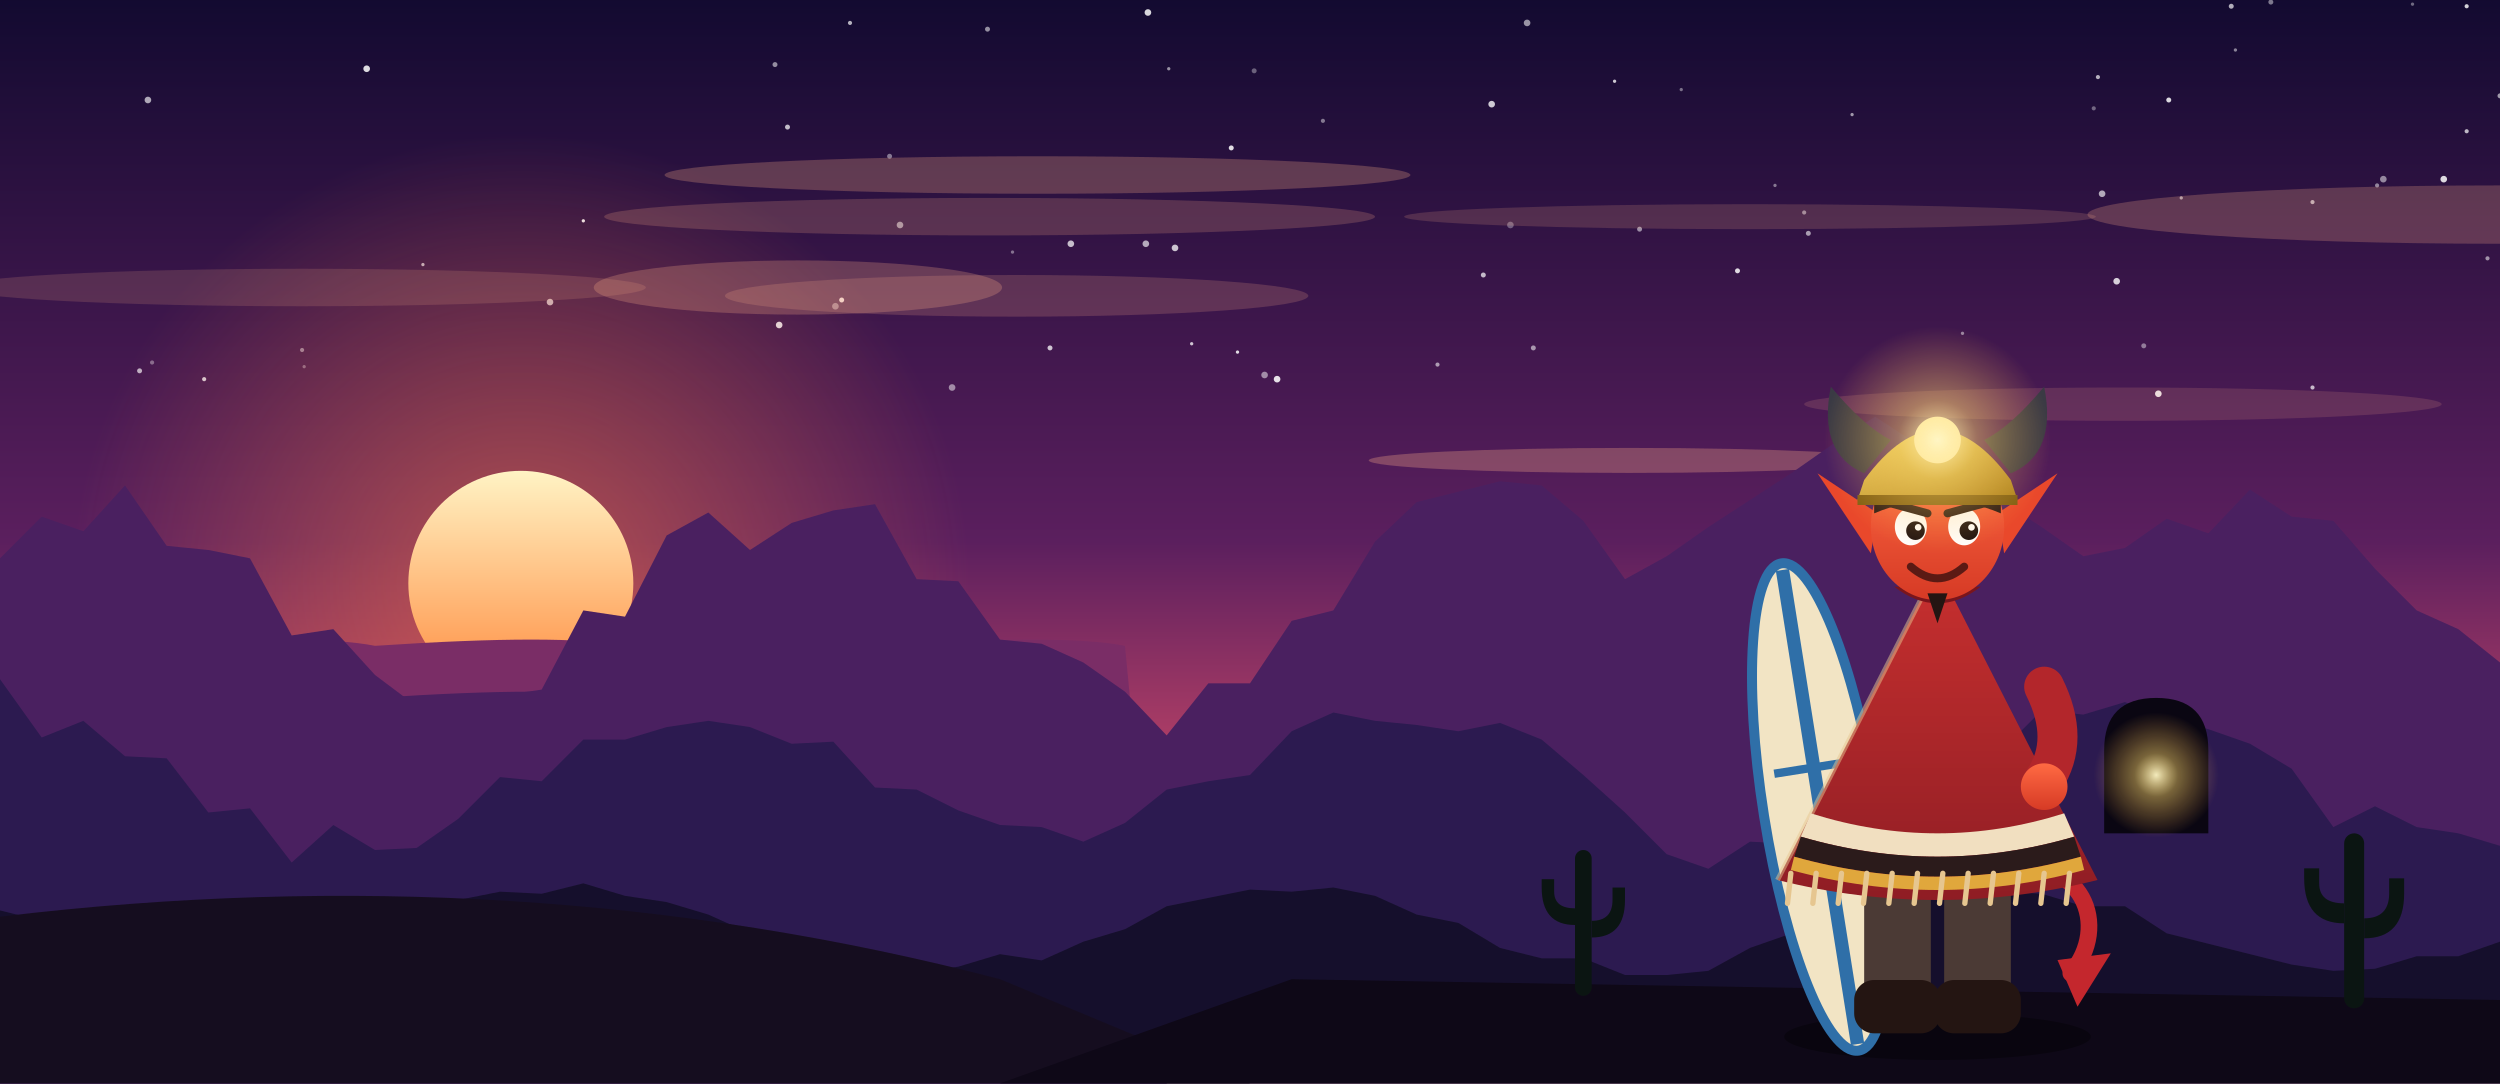
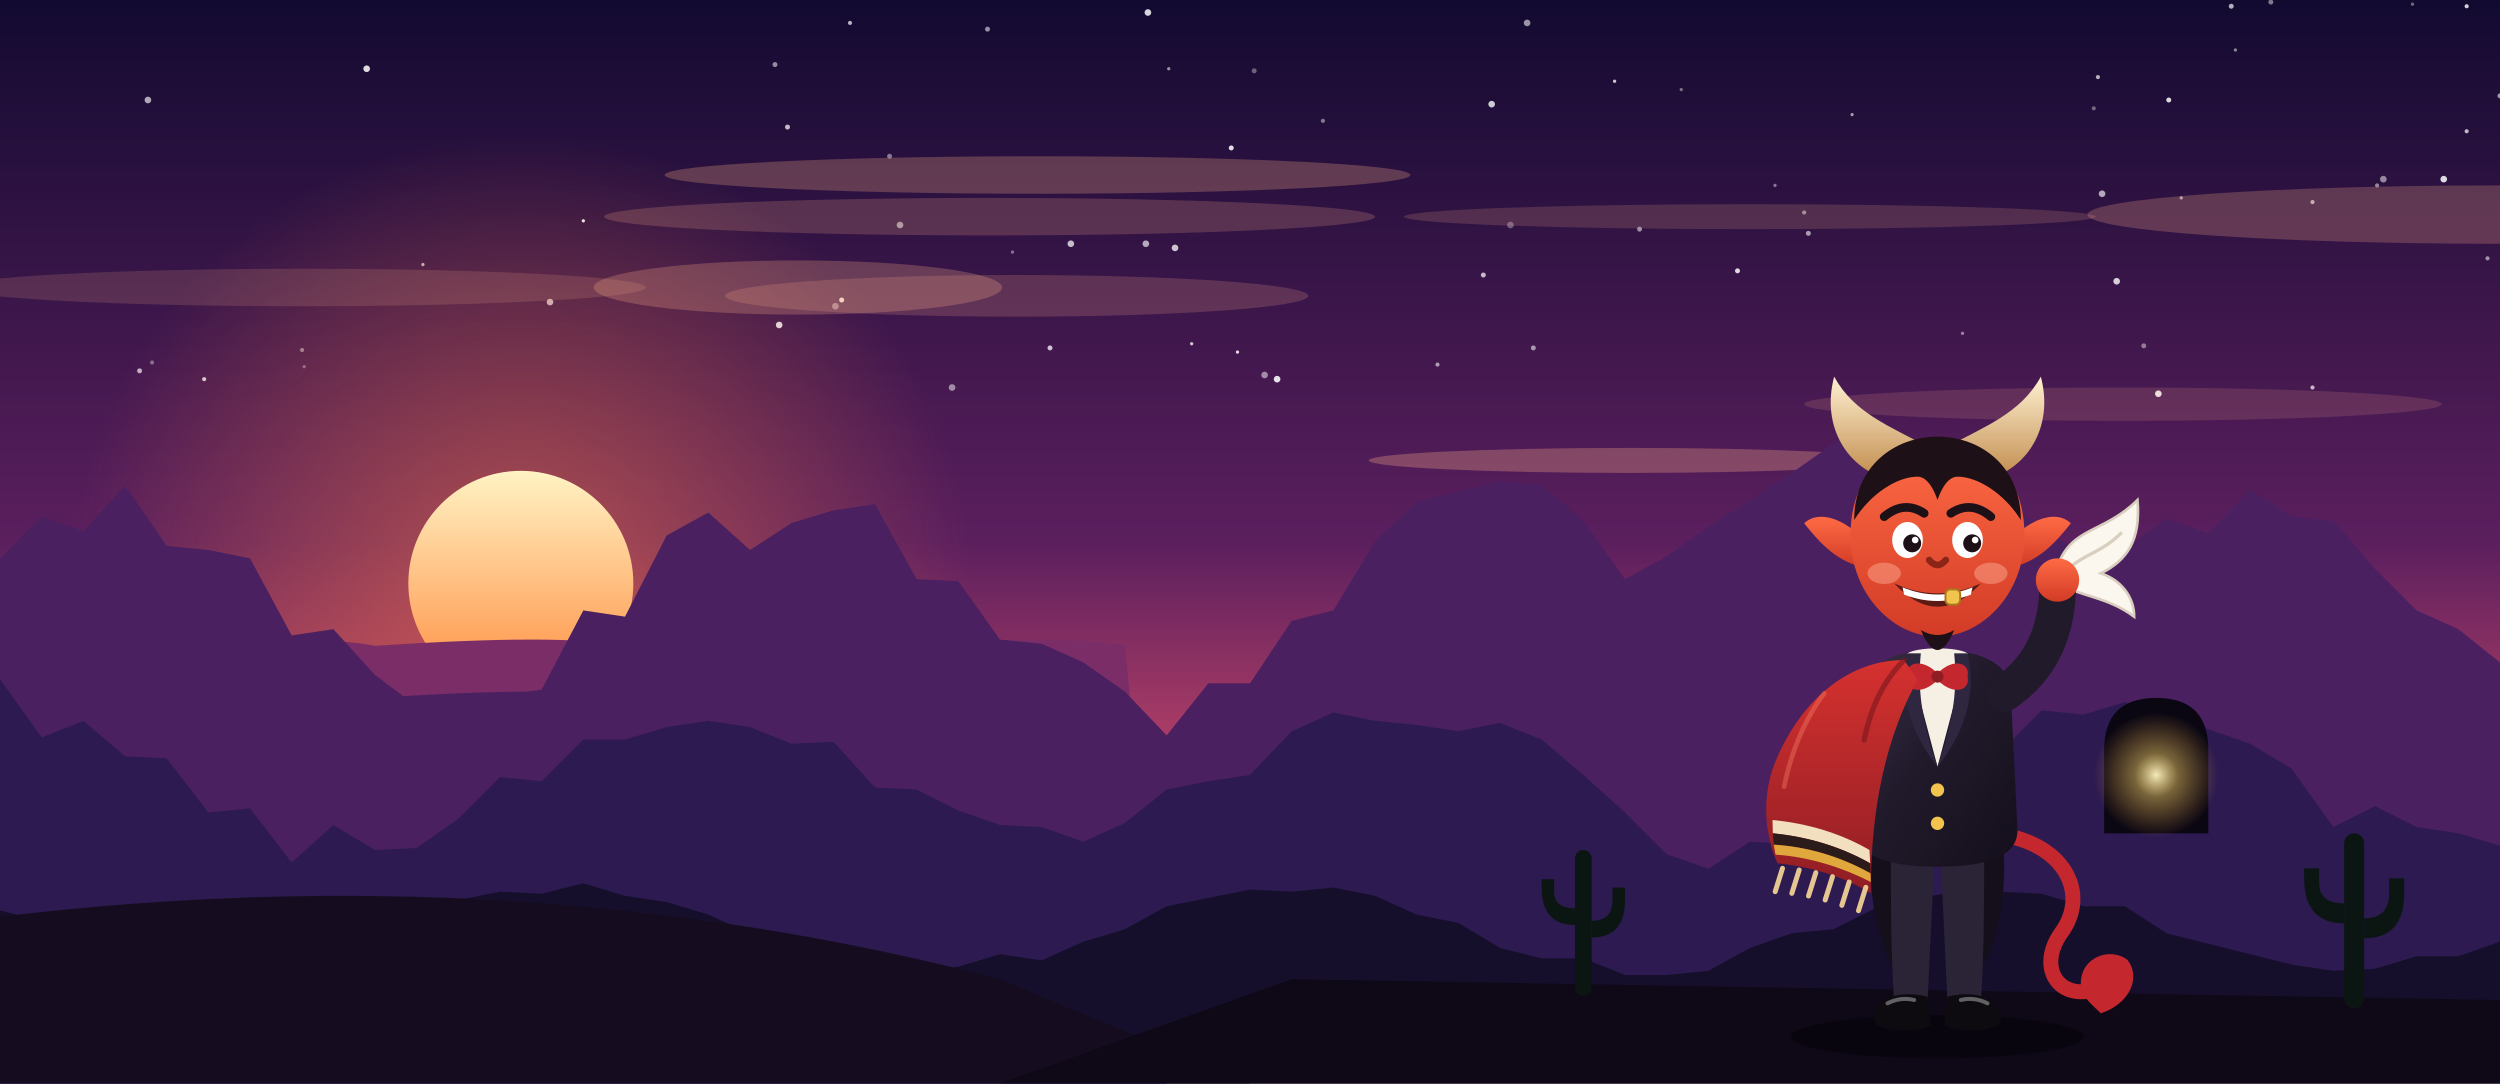
<svg xmlns="http://www.w3.org/2000/svg" viewBox="0 0 1200 520" preserveAspectRatio="xMidYMid slice">
  <defs>
    <linearGradient id="skin" x1="0" y1="0" x2="0" y2="1">
      <stop offset="0" stop-color="#ff6a43" />
      <stop offset="1" stop-color="#d63a25" />
    </linearGradient>
    <linearGradient id="helm" x1="0" y1="0" x2="1" y2="1">
      <stop offset="0" stop-color="#f1d263" />
      <stop offset="1" stop-color="#a97f1c" />
    </linearGradient>
    <linearGradient id="pon" x1="0" y1="0" x2="0" y2="1">
      <stop offset="0" stop-color="#c8302f" />
      <stop offset="1" stop-color="#8f1d24" />
    </linearGradient>
    <radialGradient id="lamp" cx=".5" cy=".5" r=".5">
      <stop offset="0" stop-color="#fff6c4" stop-opacity=".95" />
      <stop offset=".35" stop-color="#ffd86b" stop-opacity=".45" />
      <stop offset="1" stop-color="#ffb347" stop-opacity="0" />
    </radialGradient>
    <filter id="soft">
      <feGaussianBlur stdDeviation="6" />
    </filter>
    <filter id="blur2">
      <feGaussianBlur stdDeviation="2" />
    </filter>
    <linearGradient id="sky" x1="0" y1="0" x2="0" y2="1">
      <stop offset="0" stop-color="#120a30" />
      <stop offset="0.5" stop-color="#5b1f5e" />
      <stop offset="0.8" stop-color="#e0506a" />
      <stop offset="1" stop-color="#ffa24d" />
    </linearGradient>
    <radialGradient id="sunglow">
      <stop offset="0" stop-color="#ff7a45" stop-opacity=".55" />
      <stop offset="1" stop-color="#ff7a45" stop-opacity="0" />
    </radialGradient>
    <linearGradient id="sundisc" x1="0" y1="0" x2="0" y2="1">
      <stop offset="0" stop-color="#fff3c4" />
      <stop offset="1" stop-color="#ff8a3d" />
    </linearGradient>
  </defs>
  <rect width="1200" height="520" fill="url(#sky)" />
  <circle cx="1158" cy="2" r="0.8" fill="#fff" opacity="0.39" />
  <circle cx="1184" cy="3" r="1.0" fill="#fff" opacity="0.81" />
  <circle cx="1200" cy="46" r="1.2" fill="#fff" opacity="0.58" />
  <circle cx="427" cy="75" r="1.2" fill="#fff" opacity="0.44" />
  <circle cx="1029" cy="166" r="1.2" fill="#fff" opacity="0.43" />
  <circle cx="1110" cy="97" r="1.0" fill="#fff" opacity="0.65" />
  <circle cx="1009" cy="93" r="1.6" fill="#fff" opacity="0.64" />
  <circle cx="432" cy="108" r="1.6" fill="#fff" opacity="0.54" />
  <circle cx="1036" cy="189" r="1.6" fill="#fff" opacity="0.88" />
  <circle cx="1007" cy="37" r="1.0" fill="#fff" opacity="0.67" />
  <circle cx="942" cy="160" r="0.8" fill="#fff" opacity="0.47" />
  <circle cx="594" cy="169" r="0.8" fill="#fff" opacity="0.84" />
  <circle cx="474" cy="14" r="1.2" fill="#fff" opacity="0.54" />
  <circle cx="602" cy="34" r="1.2" fill="#fff" opacity="0.35" />
  <circle cx="372" cy="31" r="1.2" fill="#fff" opacity="0.53" />
  <circle cx="572" cy="165" r="0.8" fill="#fff" opacity="0.75" />
  <circle cx="1005" cy="52" r="1.0" fill="#fff" opacity="0.37" />
  <circle cx="591" cy="71" r="1.2" fill="#fff" opacity="0.86" />
  <circle cx="889" cy="55" r="0.8" fill="#fff" opacity="0.57" />
  <circle cx="71" cy="48" r="1.6" fill="#fff" opacity="0.64" />
  <circle cx="1047" cy="95" r="0.8" fill="#fff" opacity="0.58" />
  <circle cx="98" cy="182" r="1.0" fill="#fff" opacity="0.77" />
  <circle cx="712" cy="132" r="1.2" fill="#fff" opacity="0.71" />
  <circle cx="733" cy="11" r="1.6" fill="#fff" opacity="0.56" />
  <circle cx="67" cy="178" r="1.2" fill="#fff" opacity="0.66" />
  <circle cx="374" cy="156" r="1.6" fill="#fff" opacity="0.84" />
  <circle cx="1071" cy="3" r="1.2" fill="#fff" opacity="0.67" />
  <circle cx="1090" cy="1" r="1.2" fill="#fff" opacity="0.45" />
  <circle cx="1184" cy="63" r="1.0" fill="#fff" opacity="0.71" />
  <circle cx="378" cy="61" r="1.2" fill="#fff" opacity="0.72" />
  <circle cx="408" cy="11" r="1.0" fill="#fff" opacity="0.68" />
  <circle cx="607" cy="180" r="1.6" fill="#fff" opacity="0.50" />
  <circle cx="1073" cy="24" r="0.8" fill="#fff" opacity="0.49" />
  <circle cx="550" cy="117" r="1.6" fill="#fff" opacity="0.64" />
  <circle cx="146" cy="176" r="0.8" fill="#fff" opacity="0.36" />
  <circle cx="1016" cy="135" r="1.6" fill="#fff" opacity="0.80" />
  <circle cx="787" cy="110" r="1.2" fill="#fff" opacity="0.52" />
  <circle cx="280" cy="106" r="0.8" fill="#fff" opacity="0.90" />
  <circle cx="868" cy="112" r="1.2" fill="#fff" opacity="0.58" />
  <circle cx="725" cy="108" r="1.6" fill="#fff" opacity="0.32" />
  <circle cx="404" cy="144" r="1.2" fill="#fff" opacity="0.90" />
  <circle cx="73" cy="174" r="1.0" fill="#fff" opacity="0.36" />
  <circle cx="775" cy="39" r="0.8" fill="#fff" opacity="0.78" />
  <circle cx="866" cy="102" r="1.0" fill="#fff" opacity="0.49" />
  <circle cx="736" cy="167" r="1.2" fill="#fff" opacity="0.55" />
  <circle cx="504" cy="167" r="1.2" fill="#fff" opacity="0.75" />
  <circle cx="176" cy="33" r="1.6" fill="#fff" opacity="0.85" />
  <circle cx="561" cy="33" r="0.8" fill="#fff" opacity="0.55" />
  <circle cx="1110" cy="186" r="1.0" fill="#fff" opacity="0.70" />
  <circle cx="1173" cy="86" r="1.6" fill="#fff" opacity="0.84" />
  <circle cx="203" cy="127" r="0.8" fill="#fff" opacity="0.67" />
  <circle cx="551" cy="6" r="1.6" fill="#fff" opacity="0.83" />
  <circle cx="716" cy="50" r="1.6" fill="#fff" opacity="0.78" />
  <circle cx="486" cy="121" r="0.8" fill="#fff" opacity="0.40" />
  <circle cx="1144" cy="86" r="1.6" fill="#fff" opacity="0.50" />
  <circle cx="852" cy="89" r="0.8" fill="#fff" opacity="0.43" />
  <circle cx="264" cy="145" r="1.6" fill="#fff" opacity="0.70" />
  <circle cx="834" cy="130" r="1.2" fill="#fff" opacity="0.84" />
  <circle cx="1041" cy="48" r="1.2" fill="#fff" opacity="0.84" />
  <circle cx="145" cy="168" r="1.0" fill="#fff" opacity="0.46" />
  <circle cx="690" cy="175" r="1.0" fill="#fff" opacity="0.57" />
  <circle cx="613" cy="182" r="1.6" fill="#fff" opacity="0.87" />
  <circle cx="1194" cy="124" r="1.0" fill="#fff" opacity="0.54" />
  <circle cx="514" cy="117" r="1.6" fill="#fff" opacity="0.72" />
  <circle cx="564" cy="119" r="1.6" fill="#fff" opacity="0.75" />
  <circle cx="1141" cy="89" r="1.0" fill="#fff" opacity="0.49" />
  <circle cx="457" cy="186" r="1.6" fill="#fff" opacity="0.50" />
  <circle cx="401" cy="147" r="1.6" fill="#fff" opacity="0.44" />
  <circle cx="807" cy="43" r="0.8" fill="#fff" opacity="0.41" />
  <circle cx="635" cy="58" r="1.0" fill="#fff" opacity="0.44" />
  <circle cx="250" cy="280" r="216" fill="url(#sunglow)" />
  <circle cx="250" cy="280" r="54" fill="url(#sundisc)" />
  <ellipse cx="488" cy="142" rx="140" ry="10" fill="#ffb089" opacity="0.19" />
  <ellipse cx="840" cy="104" rx="166" ry="6" fill="#ffb089" opacity="0.17" />
  <ellipse cx="498" cy="84" rx="179" ry="9" fill="#ffb089" opacity="0.26" />
  <ellipse cx="1199" cy="103" rx="197" ry="14" fill="#ffb089" opacity="0.24" />
  <ellipse cx="145" cy="138" rx="165" ry="9" fill="#ffb089" opacity="0.16" />
  <ellipse cx="475" cy="104" rx="185" ry="9" fill="#ffb089" opacity="0.20" />
  <ellipse cx="782" cy="221" rx="125" ry="6" fill="#ffb089" opacity="0.30" />
  <ellipse cx="1019" cy="194" rx="153" ry="8" fill="#ffb089" opacity="0.15" />
  <ellipse cx="383" cy="138" rx="98" ry="13" fill="#ffb089" opacity="0.25" />
  <path d="M0 310 Q30 304 60 310 Q150 304 180 310 Q270 304 300 310 Q390 304 420 310 Q510 304 540 310 L560 520 L0 520 Z" fill="#7a2d66" />
  <path d="M0 335 Q30 329 60 335 Q150 329 180 335 Q270 329 300 335 Q390 329 420 335 Q510 329 540 335 L560 520 L0 520 Z" fill="#4a2060" />
  <path d="M0 362 Q30 356 60 362 Q150 356 180 362 Q270 356 300 362 Q390 356 420 362 Q510 356 540 362 L560 520 L0 520 Z" fill="#26204f" />
  <path d="M0 520 L0 268 L20 248 L40 255 L60 233 L80 262 L100 264 L120 268 L140 305 L160 302 L180 324 L200 339 L220 338 L240 334 L260 331 L280 293 L300 296 L320 257 L340 246 L360 264 L380 251 L400 245 L420 242 L440 278 L460 279 L480 307 L500 309 L520 318 L540 332 L560 353 L580 328 L600 328 L620 298 L640 293 L660 260 L680 241 L700 236 L720 231 L740 233 L760 250 L780 278 L800 267 L820 253 L840 240 L860 227 L880 213 L900 200 L920 213 L940 227 L960 240 L980 253 L1000 267 L1020 263 L1040 249 L1060 256 L1080 235 L1100 248 L1120 250 L1140 273 L1160 293 L1180 302 L1200 318 L1200 520 Z" fill="#4a2060" />
  <path d="M0 520 L0 326 L20 354 L40 346 L60 363 L80 364 L100 390 L120 388 L140 414 L160 396 L180 408 L200 407 L220 393 L240 373 L260 375 L280 355 L300 355 L320 349 L340 346 L360 349 L380 357 L400 356 L420 378 L440 379 L460 389 L480 396 L500 397 L520 404 L540 395 L560 379 L580 375 L600 372 L620 351 L640 342 L660 346 L680 348 L700 351 L720 347 L740 355 L760 372 L780 390 L800 410 L820 417 L840 404 L860 405 L880 400 L900 396 L920 385 L940 371 L960 361 L980 341 L1000 343 L1020 337 L1040 345 L1060 350 L1080 357 L1100 369 L1120 397 L1140 387 L1160 397 L1180 400 L1200 406 L1200 520 Z" fill="#2c1a50" />
  <path d="M0 520 L0 437 L20 442 L40 453 L60 457 L80 460 L100 466 L120 464 L140 461 L160 454 L180 454 L200 446 L220 432 L240 428 L260 429 L280 424 L300 430 L320 433 L340 439 L360 448 L380 456 L400 459 L420 462 L440 467 L460 464 L480 458 L500 461 L520 452 L540 446 L560 435 L580 431 L600 427 L620 428 L640 426 L660 430 L680 439 L700 443 L720 455 L740 460 L760 460 L780 468 L800 468 L820 466 L840 455 L860 448 L880 446 L900 436 L920 431 L940 428 L960 428 L980 429 L1000 435 L1020 435 L1040 448 L1060 453 L1080 458 L1100 463 L1120 466 L1140 465 L1160 459 L1180 459 L1200 452 L1200 520 Z" fill="#150f2c" />
  <path d="M0 520 L0 440 Q250 410 480 470 L600 520 Z" fill="#150d1f" />
  <path d="M1010 400 V360 Q1010 335 1035 335 Q1060 335 1060 360 V400 Z" fill="#0a0612" />
  <circle cx="1035" cy="372" r="30" fill="url(#lamp)" />
  <path d="M480 520 L620 470 L1200 480 V520 Z" fill="#0e0817" />
  <g transform="translate(760,478) scale(1.0)" fill="#0b1512">
    <rect x="-4" y="-70" width="8" height="70" rx="4" />
    <path d="M-4 -34 Q-20 -34 -20 -52 L-20 -56 L-14 -56 L-14 -50 Q-14 -42 -4 -42 Z" />
    <path d="M4 -28 Q20 -28 20 -46 L20 -52 L14 -52 L14 -46 Q14 -36 4 -36 Z" />
  </g>
  <g transform="translate(1130,484) scale(1.2)" fill="#0b1512">
    <rect x="-4" y="-70" width="8" height="70" rx="4" />
    <path d="M-4 -34 Q-20 -34 -20 -52 L-20 -56 L-14 -56 L-14 -50 Q-14 -42 -4 -42 Z" />
    <path d="M4 -28 Q20 -28 20 -46 L20 -52 L14 -52 L14 -46 Q14 -36 4 -36 Z" />
  </g>
-   <g transform="translate(930,496) scale(1.6,1.6) translate(-60,-200)">
-     <ellipse cx="60" cy="201" rx="46" ry="7" fill="#000" opacity=".35" />
-     <path d="M78 150 C104 146 112 168 100 182" fill="none" stroke="#c4272d" stroke-width="5" stroke-linecap="round" />
-     <path d="M96 178 L112 176 L102 192 Z" fill="#c4272d" />
-     <g transform="rotate(-9 26 140)">
-       <ellipse cx="26" cy="132" rx="17" ry="74" fill="#f2e4c4" />
-       <ellipse cx="26" cy="132" rx="17" ry="74" fill="none" stroke="#2f6fa8" stroke-width="3" />
-       <path d="M26 60 V204" stroke="#2f6fa8" stroke-width="4" />
-       <path d="M14 120 H38 M15 150 H37" stroke="#2f6fa8" stroke-width="2.5" />
-     </g>
-     <rect x="38" y="140" width="20" height="50" rx="5" fill="#4b3a35" />
-     <rect x="62" y="140" width="20" height="50" rx="5" fill="#4b3a35" />
-     <rect x="35" y="184" width="26" height="16" rx="6" fill="#241512" />
-     <rect x="59" y="184" width="26" height="16" rx="6" fill="#241512" />
-     <path d="M60 60 L12 154 Q60 166 108 154 Z" fill="url(#pon)" />
-     <path d="M60 60 L12 154" stroke="#e6c690" stroke-width="1.5" opacity=".5" />
-     <path d="M22 134 Q60 146 98 134 L101 141 Q60 153 19 141 Z" fill="#f1dfc0" />
-     <path d="M19 141 Q60 153 101 141 L103 147 Q60 159 17 147 Z" fill="#2b1b1b" />
-     <path d="M17 147 Q60 159 103 147 L104 151 Q60 163 16 151 Z" fill="#e0a73c" />
-     <path d="M16.0 152 l-1 9" stroke="#e6c690" stroke-width="1.6" stroke-linecap="round" />
-     <path d="M23.6 152 l-1 9" stroke="#e6c690" stroke-width="1.6" stroke-linecap="round" />
-     <path d="M31.2 152 l-1 9" stroke="#e6c690" stroke-width="1.6" stroke-linecap="round" />
-     <path d="M38.8 152 l-1 9" stroke="#e6c690" stroke-width="1.6" stroke-linecap="round" />
-     <path d="M46.4 152 l-1 9" stroke="#e6c690" stroke-width="1.6" stroke-linecap="round" />
-     <path d="M54.0 152 l-1 9" stroke="#e6c690" stroke-width="1.6" stroke-linecap="round" />
-     <path d="M61.6 152 l-1 9" stroke="#e6c690" stroke-width="1.6" stroke-linecap="round" />
-     <path d="M69.2 152 l-1 9" stroke="#e6c690" stroke-width="1.6" stroke-linecap="round" />
-     <path d="M76.8 152 l-1 9" stroke="#e6c690" stroke-width="1.6" stroke-linecap="round" />
-     <path d="M84.4 152 l-1 9" stroke="#e6c690" stroke-width="1.6" stroke-linecap="round" />
-     <path d="M92.0 152 l-1 9" stroke="#e6c690" stroke-width="1.6" stroke-linecap="round" />
-     <path d="M99.6 152 l-1 9" stroke="#e6c690" stroke-width="1.6" stroke-linecap="round" />
-     <path d="M47 66 Q60 76 73 66" fill="#7a151c" />
-     <path d="M92 96 Q100 112 92 124" fill="none" stroke="#b3262b" stroke-width="12" stroke-linecap="round" />
-     <circle cx="92" cy="126" r="7" fill="url(#skin)" />
-     <path d="M42 44 L24 32 L40 56 Z" fill="#e9482b" />
-     <path d="M78 44 L96 32 L80 56 Z" fill="#e9482b" />
-     <ellipse cx="60" cy="48" rx="20" ry="22" fill="url(#skin)" />
-     <path d="M41 40 Q60 22 79 40 L79 44 Q60 36 41 44 Z" fill="#241512" />
-     <ellipse cx="52" cy="48" rx="4.8" ry="5.6" fill="#fff" />
-     <ellipse cx="68" cy="48" rx="4.8" ry="5.6" fill="#fff" />
-     <circle cx="53.4" cy="49.2" r="2.8" fill="#1a0f0f" />
-     <circle cx="69.4" cy="49.2" r="2.8" fill="#1a0f0f" />
-     <circle cx="54.2" cy="48.2" r="1" fill="#fff" />
-     <circle cx="70.2" cy="48.2" r="1" fill="#fff" />
-     <path d="M46 41 L57 44 M74 41 L63 44" stroke="#241512" stroke-width="2.4" stroke-linecap="round" />
-     <path d="M52 60 Q60 67 68 60" fill="none" stroke="#5b1a14" stroke-width="2.4" stroke-linecap="round" />
-     <path d="M57 68 L60 77 L63 68 Z" fill="#241512" />
-     <path d="M38 34 Q60 4 82 34 L84 40 L36 40 Z" fill="url(#helm)" />
-     <path d="M36 40 H84" stroke="#7d5d12" stroke-width="3" />
-     <path d="M38 32 Q24 26 28 6 Q38 18 46 22 Z" fill="#3a3a44" />
-     <path d="M82 32 Q96 26 92 6 Q82 18 74 22 Z" fill="#3a3a44" />
-     <circle cx="60" cy="22" r="7" fill="#fff7c8" />
-     <circle cx="60" cy="22" r="34" fill="url(#lamp)" />
+   <g id="diablo" transform="translate(930,496) scale(1.6,1.6) translate(-60,-200)">
+     <defs>
+       <linearGradient id="dv-skin" x1="0" y1="0" x2="0" y2="1">
+         <stop offset="0" stop-color="#ff6b45" />
+         <stop offset="1" stop-color="#d23b26" />
+       </linearGradient>
+       <linearGradient id="dv-horn" x1="0" y1="0" x2="0" y2="1">
+         <stop offset="0" stop-color="#fff1d2" />
+         <stop offset="1" stop-color="#c08a4a" />
+       </linearGradient>
+       <linearGradient id="dv-poncho" x1="0" y1="0" x2="0" y2="1">
+         <stop offset="0" stop-color="#d5312f" />
+         <stop offset="1" stop-color="#8f1d24" />
+       </linearGradient>
+       <linearGradient id="dv-frac" x1="0" y1="0" x2="1" y2="1">
+         <stop offset="0" stop-color="#3a2f48" />
+         <stop offset=".45" stop-color="#211a2b" />
+         <stop offset="1" stop-color="#140f1b" />
+       </linearGradient>
+       <radialGradient id="dv-glow" cx=".5" cy=".5" r=".5">
+         <stop offset="0" stop-color="#fff6c4" stop-opacity=".9" />
+         <stop offset=".35" stop-color="#ffd86b" stop-opacity=".4" />
+         <stop offset="1" stop-color="#ffb347" stop-opacity="0" />
+       </radialGradient>
+     </defs>
+     <ellipse cx="60" cy="201" rx="44" ry="6.5" fill="#000" opacity=".35" />
+     <path d="M76 140 C98 142 106 158 97 170 C90 180 96 190 107 187" fill="none" stroke="#c4272d" stroke-width="4.5" stroke-linecap="round" />
+     <path d="M103 185 C103 177 112 174 117 178 C121 183 118 191 109 194 C106 191 103 189 103 185 Z" fill="#c4272d" />
+     <path d="M41 136 C38 158 42 175 50 186 C53 170 56 156 60 148 C64 156 67 170 70 186 C78 175 82 158 79 136 Z" fill="#140f1b" />
+     <path d="M46 144 C46 160 46 176 47 191 L57 191 L59 148 Z" fill="#2b2336" />
+     <path d="M61 148 L63 191 L73 191 C74 176 74 160 74 144 Z" fill="#2b2336" />
+     <path d="M41 196 C41 189 49 187 57 189 L58 197 C58 200 41 200 41 196 Z" fill="#0d0a10" />
+     <path d="M79 196 C79 189 71 187 63 189 L62 197 C62 200 79 200 79 196 Z" fill="#0d0a10" />
+     <path d="M45 191 Q49 189 53 190" fill="none" stroke="#fff" stroke-width="1.2" opacity=".35" stroke-linecap="round" />
+     <path d="M67 190 Q71 189 75 191" fill="none" stroke="#fff" stroke-width="1.2" opacity=".35" stroke-linecap="round" />
+     <path d="M38 98 C38 89 47 85 60 85 C73 85 82 89 82 98 L84 139 C84 146 77 150 60 150 C43 150 36 146 36 139 Z" fill="url(#dv-frac)" />
+     <path d="M51 86 L60 120 L69 86 C66 84 54 84 51 86 Z" fill="#f5efe4" />
+     <path d="M51 86 C48 98 52 110 60 120 C55 106 54 96 55 86 Z" fill="#2f2640" />
+     <path d="M69 86 C72 98 68 110 60 120 C65 106 66 96 65 86 Z" fill="#2f2640" />
+     <path d="M60 92 C55 87 50 89 51 93 C50 97 55 99 60 94 C65 99 70 97 69 93 C70 89 65 87 60 92 Z" fill="#c4272d" />
+     <circle cx="60" cy="93" r="1.8" fill="#8f1d24" />
+     <circle cx="60" cy="127" r="2" fill="#f2c44d" />
+     <circle cx="60" cy="137" r="2" fill="#f2c44d" />
+     <path d="M50 88 C34 88 20 99 12 117 C7 128 8 140 12 149 C22 150 32 153 40 158 C40 140 42 116 54 94 Z" fill="url(#dv-poncho)" />
+     <path d="M10.5 136 C21 137 31 140 39.6 145 L39.8 149 C31 144 21 141 10.6 140 Z" fill="#f1dfc0" />
+     <path d="M10.6 140 C21 141 31 144 39.8 149 L39.9 152 C31 147 21 144 10.9 143.4 Z" fill="#2b1b1b" />
+     <path d="M10.9 143.4 C21 144 31 147 39.9 152 L40 154.6 C31 150 21 147 11.4 146.4 Z" fill="#e0a73c" />
+     <path d="M26 98 C20 106 16 116 14 126" fill="none" stroke="#ff8a6a" stroke-width="1.4" opacity=".35" stroke-linecap="round" />
+     <path d="M50 88 C44 94 40 102 38 112" fill="none" stroke="#7a151c" stroke-width="1.6" opacity=".6" stroke-linecap="round" />
+     <path d="M13.5 150.5 l-2.2 7" stroke="#e6c690" stroke-width="1.5" stroke-linecap="round" />
+     <path d="M18.5 151.0 l-2.2 7" stroke="#e6c690" stroke-width="1.5" stroke-linecap="round" />
+     <path d="M23.5 151.8 l-2.2 7" stroke="#e6c690" stroke-width="1.5" stroke-linecap="round" />
+     <path d="M28.5 153.0 l-2.2 7" stroke="#e6c690" stroke-width="1.5" stroke-linecap="round" />
+     <path d="M33.5 154.6 l-2.2 7" stroke="#e6c690" stroke-width="1.5" stroke-linecap="round" />
+     <path d="M38.5 156.2 l-2.2 7" stroke="#e6c690" stroke-width="1.5" stroke-linecap="round" />
+     <path d="M96 60 C100 48 110 50 120 40 C121 52 117 58 109 62 C115 64 119 69 119 75 C111 69 103 69 96 65 Z" fill="#fbf7ef" stroke="#d9cfbf" stroke-width=".8" />
+     <path d="M99 61 C104 56 109 56 115 50" fill="none" stroke="#d9cfbf" stroke-width="1" stroke-linecap="round" />
+     <path d="M80 98 Q95 88 96 68" fill="none" stroke="#211a2b" stroke-width="11" stroke-linecap="round" />
+     <circle cx="96" cy="64" r="6.5" fill="url(#dv-skin)" />
+     <path d="M46 34 C33 31 25 18 29 3 C35 14 46 18 57 24 Z" fill="url(#dv-horn)" />
+     <path d="M74 34 C87 31 95 18 91 3 C85 14 74 18 63 24 Z" fill="url(#dv-horn)" />
+     <path d="M36 50 C29 44 23 44 20 47 C24 52 29 58 37 60 Z" fill="url(#dv-skin)" />
+     <path d="M84 50 C91 44 97 44 100 47 C96 52 91 58 83 60 Z" fill="url(#dv-skin)" />
+     <path d="M60 23 C79 23 87 37 86 53 C85 69 73 81 60 81 C47 81 35 69 34 53 C33 37 41 23 60 23 Z" fill="url(#dv-skin)" />
+     <path d="M35 46 C35 30 47 21 60 21 C73 21 85 30 85 46 C80 38 72 33 66 33 C63 33 61 37 60 40 C59 37 57 33 54 33 C48 33 40 38 35 46 Z" fill="#1d1016" />
+     <path d="M44 45 Q50 40 56 44" fill="none" stroke="#1d1016" stroke-width="2.6" stroke-linecap="round" />
+     <path d="M64 44 Q70 40 76 45" fill="none" stroke="#1d1016" stroke-width="2.6" stroke-linecap="round" />
+     <ellipse cx="51" cy="52" rx="4.6" ry="5.4" fill="#fff" />
+     <ellipse cx="69" cy="52" rx="4.6" ry="5.4" fill="#fff" />
+     <circle cx="52.4" cy="53" r="2.7" fill="#1d1016" />
+     <circle cx="70.4" cy="53" r="2.7" fill="#1d1016" />
+     <circle cx="53.3" cy="52" r="1" fill="#fff" />
+     <circle cx="71.3" cy="52" r="1" fill="#fff" />
+     <ellipse cx="44" cy="62" rx="5" ry="3.2" fill="#ffb199" opacity=".45" />
+     <ellipse cx="76" cy="62" rx="5" ry="3.2" fill="#ffb199" opacity=".45" />
+     <path d="M57.5 58 Q60 61 62.5 58" fill="none" stroke="#8c2418" stroke-width="2" stroke-linecap="round" />
+     <path d="M47 65 Q60 79 73 65 Q60 71 47 65 Z" fill="#5b1a14" />
+     <path d="M49.5 66.2 Q60 70.5 70.5 66.2 L70 68.4 Q60 72.2 50 68.4 Z" fill="#fff" />
+     <rect x="62.4" y="66.8" width="4.4" height="4.6" rx="1.4" fill="#f2c44d" stroke="#a8791a" stroke-width=".6" />
+     <path d="M55 79 Q60 91 65 79 Q60 82 55 79 Z" fill="#1d1016" />
  </g>
</svg>
